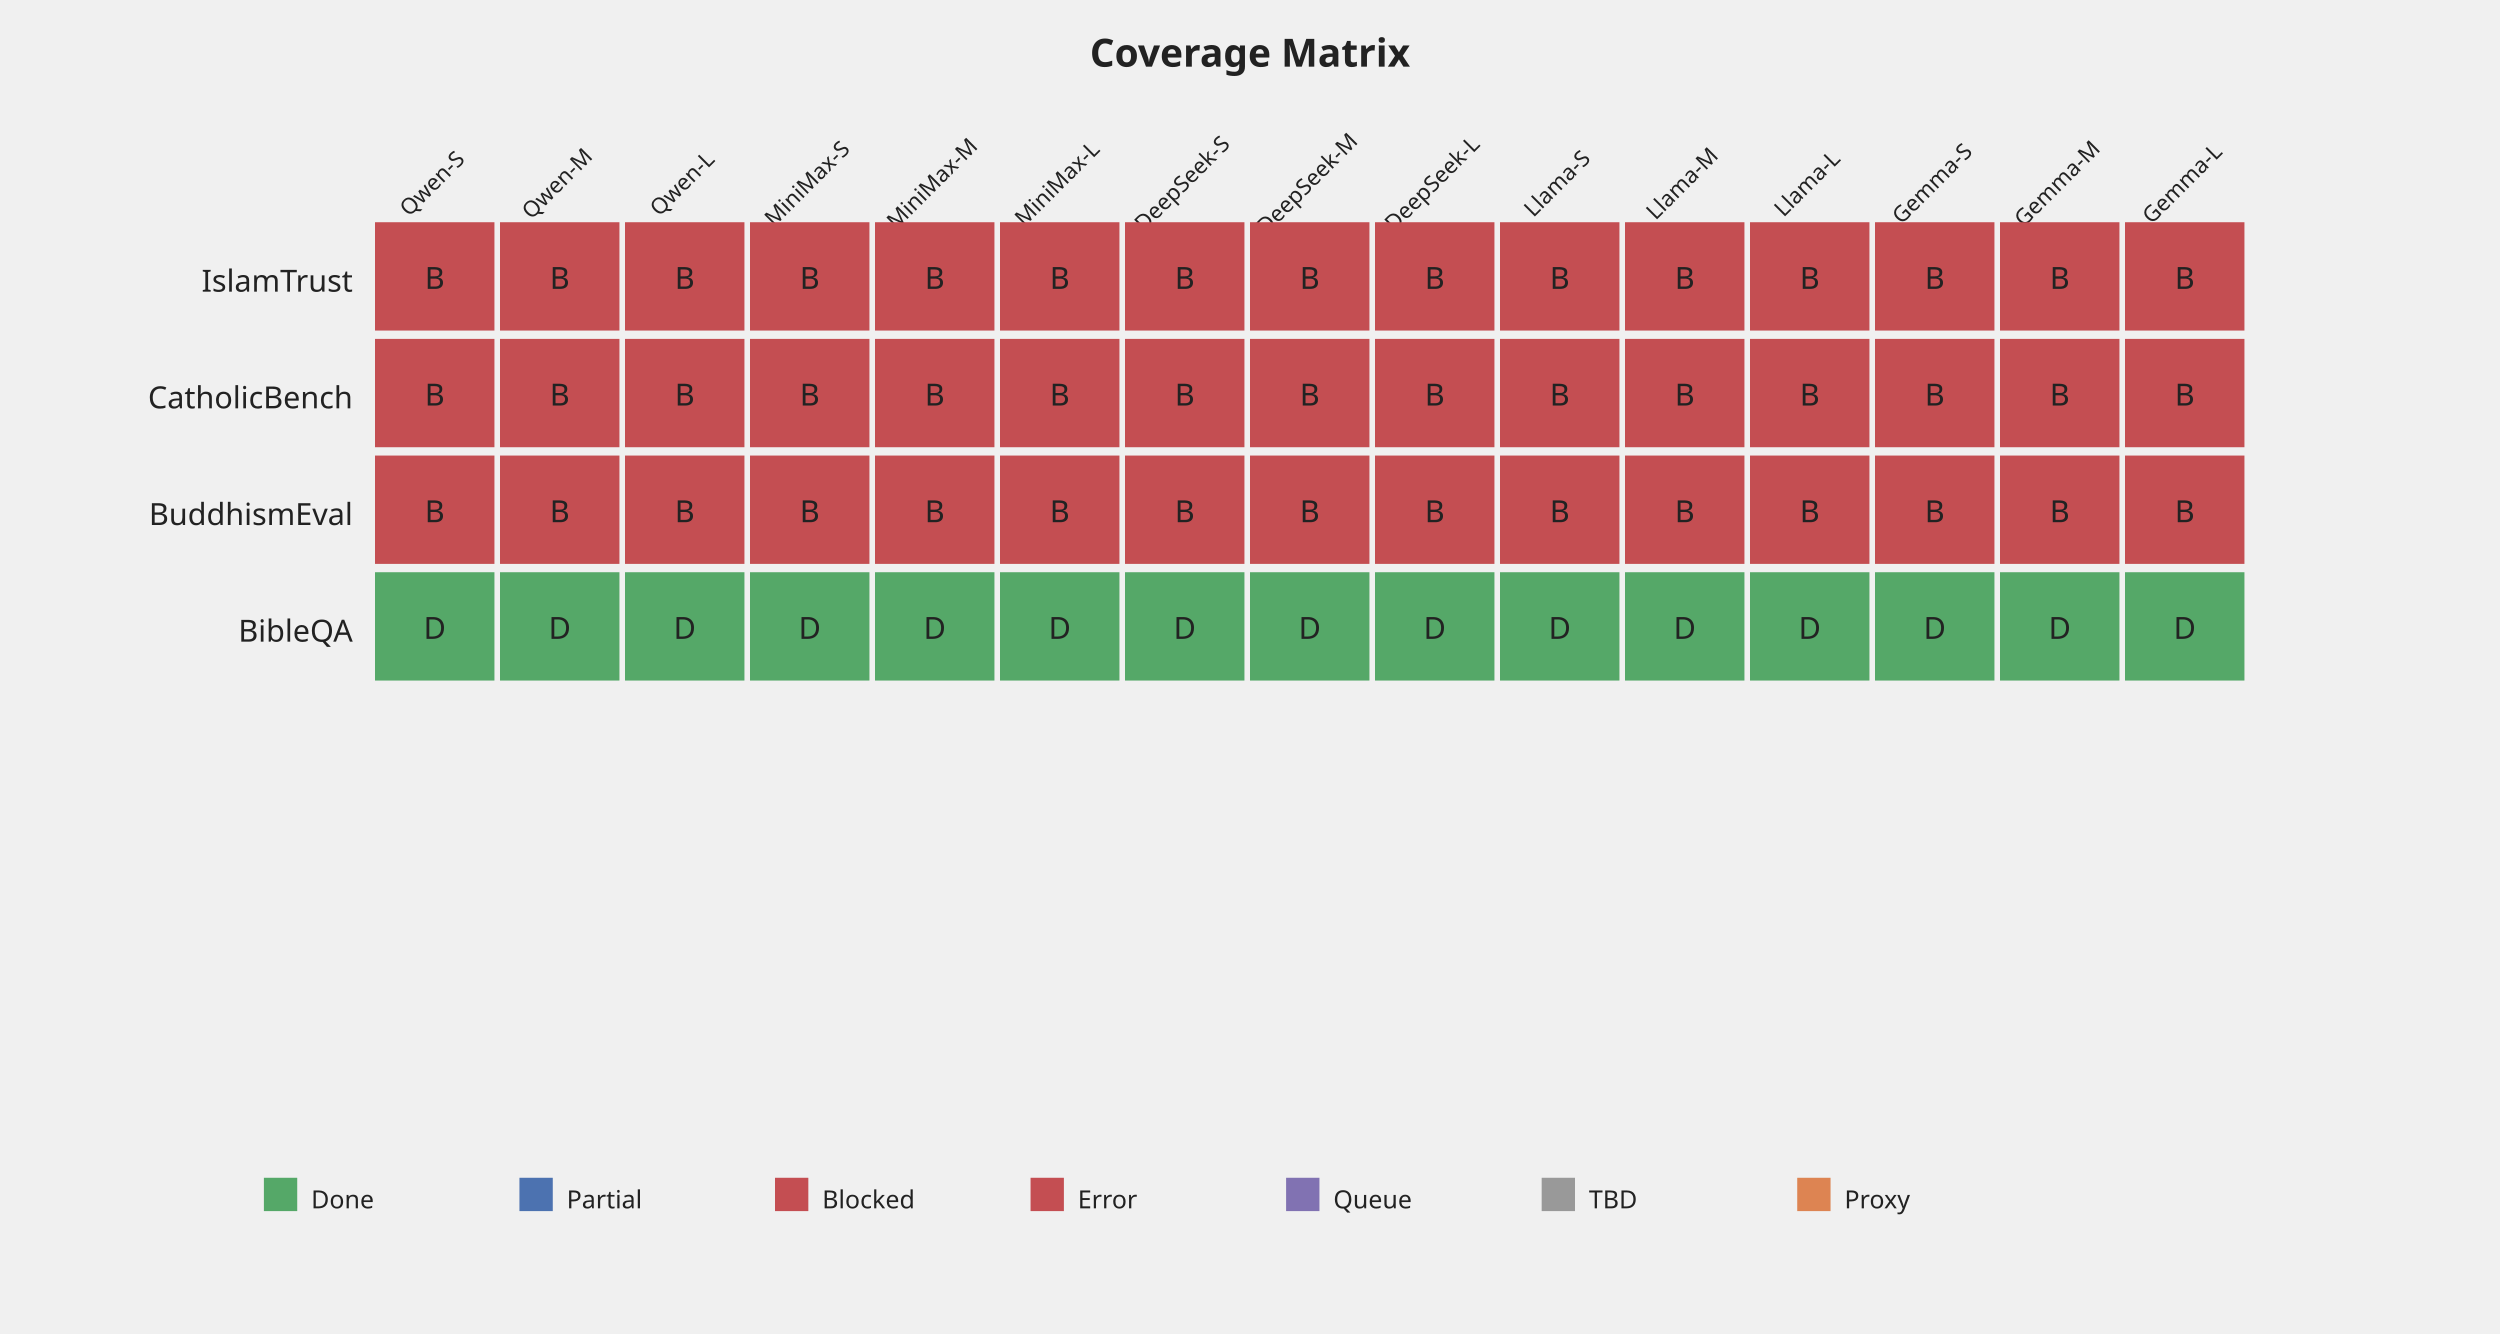
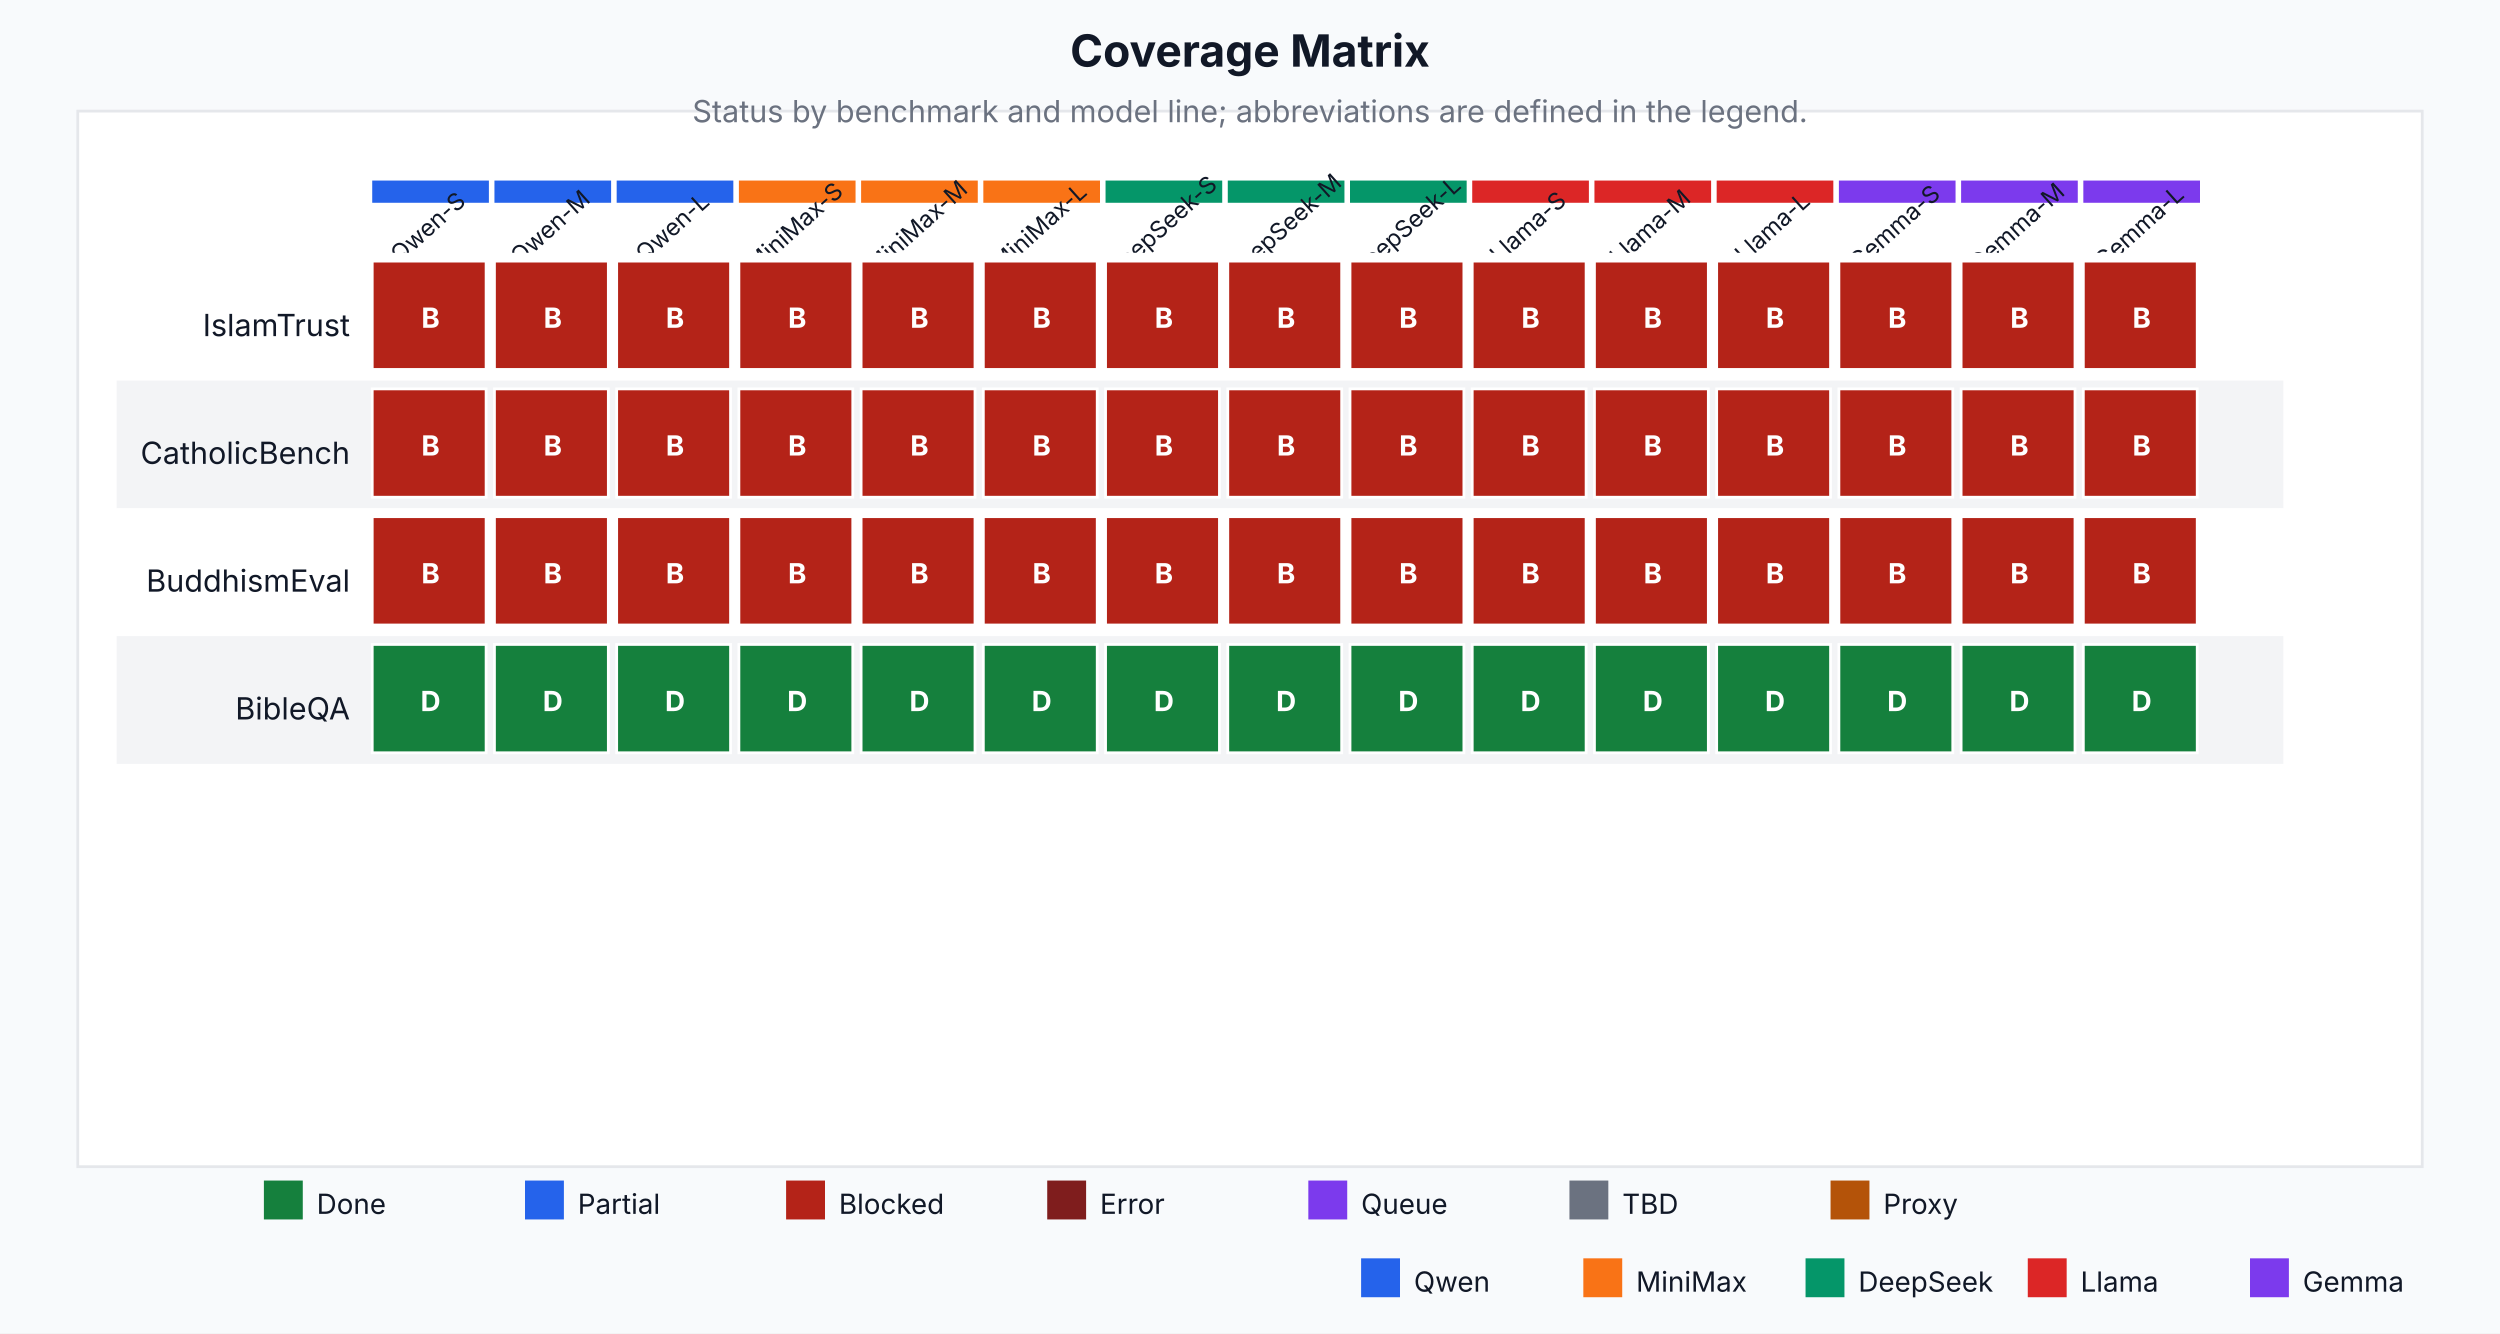
<svg xmlns="http://www.w3.org/2000/svg" viewBox="0 0 900 480" role="img">
  <style>
-         text { font-family: system-ui, sans-serif; fill: #222; }
-         .title { font-size: 14px; font-weight: 700; }
+         text { font-family: system-ui, -apple-system, BlinkMacSystemFont, "Segoe UI", sans-serif; fill: #111827; }
+         .title { font-size: 16px; font-weight: 750; }
+         .subtitle { font-size: 11px; fill: #6B7280; }
        .axis { font-size: 11px; }
-         .small { font-size: 9px; }
-         .tiny { font-size: 8px; }
-         .grid { stroke: #dddddd; stroke-width: 1; }
-         .axis-line { stroke: #333333; stroke-width: 1; }
+         .small { font-size: 10px; }
+         .tiny { font-size: 8.5px; }
+         .value { font-size: 10px; font-weight: 650; }
+         .cell-label { font-size: 10px; font-weight: 750; fill: #ffffff; }
+         .muted { font-size: 10px; fill: #6B7280; }
+         .grid { stroke: #E5E7EB; stroke-width: 1; }
+         .axis-line { stroke: #374151; stroke-width: 1; }
        .outline { stroke: #ffffff; stroke-width: 1; }
+         .panel { stroke: #E5E7EB; stroke-width: 1; }
    </style>
+   <rect x="0" y="0" width="900" height="480" fill="#F8FAFC" />
+   <rect x="28.0" y="40.0" width="844.0" height="380.0" fill="#FFFFFF" class="panel" />
  <text x="450.0" y="24.0" class="title" text-anchor="middle">Coverage Matrix</text>
-   <text x="157.5" y="68.0" class="tiny" text-anchor="middle" transform="rotate(-45 157.5 68)">Qwen-S</text>
-   <text x="202.5" y="68.0" class="tiny" text-anchor="middle" transform="rotate(-45 202.5 68)">Qwen-M</text>
-   <text x="247.5" y="68.0" class="tiny" text-anchor="middle" transform="rotate(-45 247.5 68)">Qwen-L</text>
-   <text x="292.5" y="68.0" class="tiny" text-anchor="middle" transform="rotate(-45 292.5 68)">MiniMax-S</text>
-   <text x="337.5" y="68.0" class="tiny" text-anchor="middle" transform="rotate(-45 337.5 68)">MiniMax-M</text>
-   <text x="382.5" y="68.0" class="tiny" text-anchor="middle" transform="rotate(-45 382.5 68)">MiniMax-L</text>
-   <text x="427.5" y="68.0" class="tiny" text-anchor="middle" transform="rotate(-45 427.5 68)">DeepSeek-S</text>
-   <text x="472.5" y="68.0" class="tiny" text-anchor="middle" transform="rotate(-45 472.5 68)">DeepSeek-M</text>
-   <text x="517.5" y="68.0" class="tiny" text-anchor="middle" transform="rotate(-45 517.5 68)">DeepSeek-L</text>
-   <text x="562.5" y="68.0" class="tiny" text-anchor="middle" transform="rotate(-45 562.5 68)">Llama-S</text>
-   <text x="607.5" y="68.0" class="tiny" text-anchor="middle" transform="rotate(-45 607.5 68)">Llama-M</text>
-   <text x="652.5" y="68.0" class="tiny" text-anchor="middle" transform="rotate(-45 652.5 68)">Llama-L</text>
-   <text x="697.5" y="68.0" class="tiny" text-anchor="middle" transform="rotate(-45 697.5 68)">Gemma-S</text>
-   <text x="742.5" y="68.0" class="tiny" text-anchor="middle" transform="rotate(-45 742.5 68)">Gemma-M</text>
-   <text x="787.5" y="68.0" class="tiny" text-anchor="middle" transform="rotate(-45 787.5 68)">Gemma-L</text>
-   <text x="127.0" y="105.0" class="axis" text-anchor="end">IslamTrust</text>
-   <rect x="135.0" y="80.0" width="43.0" height="39.0" fill="#C44E52" />
-   <text x="156.5" y="104.0" class="axis" text-anchor="middle">B</text>
-   <rect x="180.0" y="80.0" width="43.0" height="39.0" fill="#C44E52" />
-   <text x="201.5" y="104.0" class="axis" text-anchor="middle">B</text>
-   <rect x="225.0" y="80.0" width="43.0" height="39.0" fill="#C44E52" />
-   <text x="246.5" y="104.0" class="axis" text-anchor="middle">B</text>
-   <rect x="270.0" y="80.0" width="43.0" height="39.0" fill="#C44E52" />
-   <text x="291.5" y="104.0" class="axis" text-anchor="middle">B</text>
-   <rect x="315.0" y="80.0" width="43.0" height="39.0" fill="#C44E52" />
-   <text x="336.5" y="104.0" class="axis" text-anchor="middle">B</text>
-   <rect x="360.0" y="80.0" width="43.0" height="39.0" fill="#C44E52" />
-   <text x="381.5" y="104.0" class="axis" text-anchor="middle">B</text>
-   <rect x="405.0" y="80.0" width="43.0" height="39.0" fill="#C44E52" />
-   <text x="426.5" y="104.0" class="axis" text-anchor="middle">B</text>
-   <rect x="450.0" y="80.0" width="43.0" height="39.0" fill="#C44E52" />
-   <text x="471.5" y="104.0" class="axis" text-anchor="middle">B</text>
-   <rect x="495.0" y="80.0" width="43.0" height="39.0" fill="#C44E52" />
-   <text x="516.5" y="104.0" class="axis" text-anchor="middle">B</text>
-   <rect x="540.0" y="80.0" width="43.0" height="39.0" fill="#C44E52" />
-   <text x="561.5" y="104.0" class="axis" text-anchor="middle">B</text>
-   <rect x="585.0" y="80.0" width="43.0" height="39.0" fill="#C44E52" />
-   <text x="606.5" y="104.0" class="axis" text-anchor="middle">B</text>
-   <rect x="630.0" y="80.0" width="43.0" height="39.0" fill="#C44E52" />
-   <text x="651.5" y="104.0" class="axis" text-anchor="middle">B</text>
-   <rect x="675.0" y="80.0" width="43.0" height="39.0" fill="#C44E52" />
-   <text x="696.5" y="104.0" class="axis" text-anchor="middle">B</text>
-   <rect x="720.0" y="80.0" width="43.0" height="39.0" fill="#C44E52" />
-   <text x="741.5" y="104.0" class="axis" text-anchor="middle">B</text>
-   <rect x="765.0" y="80.0" width="43.0" height="39.0" fill="#C44E52" />
-   <text x="786.5" y="104.0" class="axis" text-anchor="middle">B</text>
-   <text x="127.0" y="147.0" class="axis" text-anchor="end">CatholicBench</text>
-   <rect x="135.0" y="122.0" width="43.0" height="39.0" fill="#C44E52" />
-   <text x="156.5" y="146.0" class="axis" text-anchor="middle">B</text>
-   <rect x="180.0" y="122.0" width="43.0" height="39.0" fill="#C44E52" />
-   <text x="201.5" y="146.0" class="axis" text-anchor="middle">B</text>
-   <rect x="225.0" y="122.0" width="43.0" height="39.0" fill="#C44E52" />
-   <text x="246.5" y="146.0" class="axis" text-anchor="middle">B</text>
-   <rect x="270.0" y="122.0" width="43.0" height="39.0" fill="#C44E52" />
-   <text x="291.5" y="146.0" class="axis" text-anchor="middle">B</text>
-   <rect x="315.0" y="122.0" width="43.0" height="39.0" fill="#C44E52" />
-   <text x="336.5" y="146.0" class="axis" text-anchor="middle">B</text>
-   <rect x="360.0" y="122.0" width="43.0" height="39.0" fill="#C44E52" />
-   <text x="381.5" y="146.0" class="axis" text-anchor="middle">B</text>
-   <rect x="405.0" y="122.0" width="43.0" height="39.0" fill="#C44E52" />
-   <text x="426.5" y="146.0" class="axis" text-anchor="middle">B</text>
-   <rect x="450.0" y="122.0" width="43.0" height="39.0" fill="#C44E52" />
-   <text x="471.5" y="146.0" class="axis" text-anchor="middle">B</text>
-   <rect x="495.0" y="122.0" width="43.0" height="39.0" fill="#C44E52" />
-   <text x="516.5" y="146.0" class="axis" text-anchor="middle">B</text>
-   <rect x="540.0" y="122.0" width="43.0" height="39.0" fill="#C44E52" />
-   <text x="561.5" y="146.0" class="axis" text-anchor="middle">B</text>
-   <rect x="585.0" y="122.0" width="43.0" height="39.0" fill="#C44E52" />
-   <text x="606.5" y="146.0" class="axis" text-anchor="middle">B</text>
-   <rect x="630.0" y="122.0" width="43.0" height="39.0" fill="#C44E52" />
-   <text x="651.5" y="146.0" class="axis" text-anchor="middle">B</text>
-   <rect x="675.0" y="122.0" width="43.0" height="39.0" fill="#C44E52" />
-   <text x="696.5" y="146.0" class="axis" text-anchor="middle">B</text>
-   <rect x="720.0" y="122.0" width="43.0" height="39.0" fill="#C44E52" />
-   <text x="741.5" y="146.0" class="axis" text-anchor="middle">B</text>
-   <rect x="765.0" y="122.0" width="43.0" height="39.0" fill="#C44E52" />
-   <text x="786.5" y="146.0" class="axis" text-anchor="middle">B</text>
-   <text x="127.0" y="189.0" class="axis" text-anchor="end">BuddhismEval</text>
-   <rect x="135.0" y="164.0" width="43.0" height="39.0" fill="#C44E52" />
-   <text x="156.5" y="188.0" class="axis" text-anchor="middle">B</text>
-   <rect x="180.0" y="164.0" width="43.0" height="39.0" fill="#C44E52" />
-   <text x="201.5" y="188.0" class="axis" text-anchor="middle">B</text>
-   <rect x="225.0" y="164.0" width="43.0" height="39.0" fill="#C44E52" />
-   <text x="246.5" y="188.0" class="axis" text-anchor="middle">B</text>
-   <rect x="270.0" y="164.0" width="43.0" height="39.0" fill="#C44E52" />
-   <text x="291.5" y="188.0" class="axis" text-anchor="middle">B</text>
-   <rect x="315.0" y="164.0" width="43.0" height="39.0" fill="#C44E52" />
-   <text x="336.5" y="188.0" class="axis" text-anchor="middle">B</text>
-   <rect x="360.0" y="164.0" width="43.0" height="39.0" fill="#C44E52" />
-   <text x="381.5" y="188.0" class="axis" text-anchor="middle">B</text>
-   <rect x="405.0" y="164.0" width="43.0" height="39.0" fill="#C44E52" />
-   <text x="426.5" y="188.0" class="axis" text-anchor="middle">B</text>
-   <rect x="450.0" y="164.0" width="43.0" height="39.0" fill="#C44E52" />
-   <text x="471.5" y="188.0" class="axis" text-anchor="middle">B</text>
-   <rect x="495.0" y="164.0" width="43.0" height="39.0" fill="#C44E52" />
-   <text x="516.5" y="188.0" class="axis" text-anchor="middle">B</text>
-   <rect x="540.0" y="164.0" width="43.0" height="39.0" fill="#C44E52" />
-   <text x="561.5" y="188.0" class="axis" text-anchor="middle">B</text>
-   <rect x="585.0" y="164.0" width="43.0" height="39.0" fill="#C44E52" />
-   <text x="606.5" y="188.0" class="axis" text-anchor="middle">B</text>
-   <rect x="630.0" y="164.0" width="43.0" height="39.0" fill="#C44E52" />
-   <text x="651.5" y="188.0" class="axis" text-anchor="middle">B</text>
-   <rect x="675.0" y="164.0" width="43.0" height="39.0" fill="#C44E52" />
-   <text x="696.5" y="188.0" class="axis" text-anchor="middle">B</text>
-   <rect x="720.0" y="164.0" width="43.0" height="39.0" fill="#C44E52" />
-   <text x="741.5" y="188.0" class="axis" text-anchor="middle">B</text>
-   <rect x="765.0" y="164.0" width="43.0" height="39.0" fill="#C44E52" />
-   <text x="786.5" y="188.0" class="axis" text-anchor="middle">B</text>
-   <text x="127.0" y="231.0" class="axis" text-anchor="end">BibleQA</text>
-   <rect x="135.0" y="206.0" width="43.0" height="39.0" fill="#55A868" />
-   <text x="156.5" y="230.0" class="axis" text-anchor="middle">D</text>
-   <rect x="180.0" y="206.0" width="43.0" height="39.0" fill="#55A868" />
-   <text x="201.5" y="230.0" class="axis" text-anchor="middle">D</text>
-   <rect x="225.0" y="206.0" width="43.0" height="39.0" fill="#55A868" />
-   <text x="246.5" y="230.0" class="axis" text-anchor="middle">D</text>
-   <rect x="270.0" y="206.0" width="43.0" height="39.0" fill="#55A868" />
-   <text x="291.5" y="230.0" class="axis" text-anchor="middle">D</text>
-   <rect x="315.0" y="206.0" width="43.0" height="39.0" fill="#55A868" />
-   <text x="336.5" y="230.0" class="axis" text-anchor="middle">D</text>
-   <rect x="360.0" y="206.0" width="43.0" height="39.0" fill="#55A868" />
-   <text x="381.5" y="230.0" class="axis" text-anchor="middle">D</text>
-   <rect x="405.0" y="206.0" width="43.0" height="39.0" fill="#55A868" />
-   <text x="426.5" y="230.0" class="axis" text-anchor="middle">D</text>
-   <rect x="450.0" y="206.0" width="43.0" height="39.0" fill="#55A868" />
-   <text x="471.5" y="230.0" class="axis" text-anchor="middle">D</text>
-   <rect x="495.0" y="206.0" width="43.0" height="39.0" fill="#55A868" />
-   <text x="516.5" y="230.0" class="axis" text-anchor="middle">D</text>
-   <rect x="540.0" y="206.0" width="43.0" height="39.0" fill="#55A868" />
-   <text x="561.5" y="230.0" class="axis" text-anchor="middle">D</text>
-   <rect x="585.0" y="206.0" width="43.0" height="39.0" fill="#55A868" />
-   <text x="606.5" y="230.0" class="axis" text-anchor="middle">D</text>
-   <rect x="630.0" y="206.0" width="43.0" height="39.0" fill="#55A868" />
-   <text x="651.5" y="230.0" class="axis" text-anchor="middle">D</text>
-   <rect x="675.0" y="206.0" width="43.0" height="39.0" fill="#55A868" />
-   <text x="696.5" y="230.0" class="axis" text-anchor="middle">D</text>
-   <rect x="720.0" y="206.0" width="43.0" height="39.0" fill="#55A868" />
-   <text x="741.5" y="230.0" class="axis" text-anchor="middle">D</text>
-   <rect x="765.0" y="206.0" width="43.0" height="39.0" fill="#55A868" />
-   <text x="786.5" y="230.0" class="axis" text-anchor="middle">D</text>
-   <rect x="95.0" y="424.0" width="12.0" height="12.0" fill="#55A868" />
-   <text x="112.0" y="435.0" class="small" text-anchor="start">Done</text>
-   <rect x="187.0" y="424.0" width="12.0" height="12.0" fill="#4C72B0" />
-   <text x="204.0" y="435.0" class="small" text-anchor="start">Partial</text>
-   <rect x="279.0" y="424.0" width="12.0" height="12.0" fill="#C44E52" />
-   <text x="296.0" y="435.0" class="small" text-anchor="start">Blocked</text>
-   <rect x="371.0" y="424.0" width="12.0" height="12.0" fill="#C44E52" />
-   <text x="388.0" y="435.0" class="small" text-anchor="start">Error</text>
-   <rect x="463.0" y="424.0" width="12.0" height="12.0" fill="#8172B2" />
-   <text x="480.0" y="435.0" class="small" text-anchor="start">Queue</text>
-   <rect x="555.0" y="424.0" width="12.0" height="12.0" fill="#999999" />
-   <text x="572.0" y="435.0" class="small" text-anchor="start">TBD</text>
-   <rect x="647.0" y="424.0" width="12.0" height="12.0" fill="#DD8452" />
-   <text x="664.0" y="435.0" class="small" text-anchor="start">Proxy</text>
+   <text x="450.0" y="44.0" class="subtitle" text-anchor="middle">Status by benchmark and model line; abbreviations are defined in the legend.</text>
+   <rect x="134.0" y="65.0" width="42.0" height="8.0" fill="#2563EB" />
+   <text x="156.0" y="84.0" class="tiny" text-anchor="middle" transform="rotate(-42 156.0 84)">Qwen-S</text>
+   <rect x="178.0" y="65.0" width="42.0" height="8.0" fill="#2563EB" />
+   <text x="200.0" y="84.0" class="tiny" text-anchor="middle" transform="rotate(-42 200.0 84)">Qwen-M</text>
+   <rect x="222.0" y="65.0" width="42.0" height="8.0" fill="#2563EB" />
+   <text x="244.0" y="84.0" class="tiny" text-anchor="middle" transform="rotate(-42 244.0 84)">Qwen-L</text>
+   <rect x="266.0" y="65.0" width="42.0" height="8.0" fill="#F97316" />
+   <text x="288.0" y="84.0" class="tiny" text-anchor="middle" transform="rotate(-42 288.0 84)">MiniMax-S</text>
+   <rect x="310.0" y="65.0" width="42.0" height="8.0" fill="#F97316" />
+   <text x="332.0" y="84.0" class="tiny" text-anchor="middle" transform="rotate(-42 332.0 84)">MiniMax-M</text>
+   <rect x="354.0" y="65.0" width="42.0" height="8.0" fill="#F97316" />
+   <text x="376.0" y="84.0" class="tiny" text-anchor="middle" transform="rotate(-42 376.0 84)">MiniMax-L</text>
+   <rect x="398.0" y="65.0" width="42.0" height="8.0" fill="#059669" />
+   <text x="420.0" y="84.0" class="tiny" text-anchor="middle" transform="rotate(-42 420.0 84)">DeepSeek-S</text>
+   <rect x="442.0" y="65.0" width="42.0" height="8.0" fill="#059669" />
+   <text x="464.0" y="84.0" class="tiny" text-anchor="middle" transform="rotate(-42 464.0 84)">DeepSeek-M</text>
+   <rect x="486.0" y="65.0" width="42.0" height="8.0" fill="#059669" />
+   <text x="508.0" y="84.0" class="tiny" text-anchor="middle" transform="rotate(-42 508.0 84)">DeepSeek-L</text>
+   <rect x="530.0" y="65.0" width="42.0" height="8.0" fill="#DC2626" />
+   <text x="552.0" y="84.0" class="tiny" text-anchor="middle" transform="rotate(-42 552.0 84)">Llama-S</text>
+   <rect x="574.0" y="65.0" width="42.0" height="8.0" fill="#DC2626" />
+   <text x="596.0" y="84.0" class="tiny" text-anchor="middle" transform="rotate(-42 596.0 84)">Llama-M</text>
+   <rect x="618.0" y="65.0" width="42.0" height="8.0" fill="#DC2626" />
+   <text x="640.0" y="84.0" class="tiny" text-anchor="middle" transform="rotate(-42 640.0 84)">Llama-L</text>
+   <rect x="662.0" y="65.0" width="42.0" height="8.0" fill="#7C3AED" />
+   <text x="684.0" y="84.0" class="tiny" text-anchor="middle" transform="rotate(-42 684.0 84)">Gemma-S</text>
+   <rect x="706.0" y="65.0" width="42.0" height="8.0" fill="#7C3AED" />
+   <text x="728.0" y="84.0" class="tiny" text-anchor="middle" transform="rotate(-42 728.0 84)">Gemma-M</text>
+   <rect x="750.0" y="65.0" width="42.0" height="8.0" fill="#7C3AED" />
+   <text x="772.0" y="84.0" class="tiny" text-anchor="middle" transform="rotate(-42 772.0 84)">Gemma-L</text>
+   <rect x="42.0" y="91.0" width="780.0" height="46.0" fill="#FFFFFF" />
+   <text x="126.0" y="121.0" class="axis" text-anchor="end">IslamTrust</text>
+   <rect x="134.0" y="94.0" width="41.0" height="39.0" fill="#B42318" class="outline" />
+   <text x="155.0" y="118.0" class="cell-label" text-anchor="middle">B</text>
+   <rect x="178.0" y="94.0" width="41.0" height="39.0" fill="#B42318" class="outline" />
+   <text x="199.0" y="118.0" class="cell-label" text-anchor="middle">B</text>
+   <rect x="222.0" y="94.0" width="41.0" height="39.0" fill="#B42318" class="outline" />
+   <text x="243.0" y="118.0" class="cell-label" text-anchor="middle">B</text>
+   <rect x="266.0" y="94.0" width="41.0" height="39.0" fill="#B42318" class="outline" />
+   <text x="287.0" y="118.0" class="cell-label" text-anchor="middle">B</text>
+   <rect x="310.0" y="94.0" width="41.0" height="39.0" fill="#B42318" class="outline" />
+   <text x="331.0" y="118.0" class="cell-label" text-anchor="middle">B</text>
+   <rect x="354.0" y="94.0" width="41.0" height="39.0" fill="#B42318" class="outline" />
+   <text x="375.0" y="118.0" class="cell-label" text-anchor="middle">B</text>
+   <rect x="398.0" y="94.0" width="41.0" height="39.0" fill="#B42318" class="outline" />
+   <text x="419.0" y="118.0" class="cell-label" text-anchor="middle">B</text>
+   <rect x="442.0" y="94.0" width="41.0" height="39.0" fill="#B42318" class="outline" />
+   <text x="463.0" y="118.0" class="cell-label" text-anchor="middle">B</text>
+   <rect x="486.0" y="94.0" width="41.0" height="39.0" fill="#B42318" class="outline" />
+   <text x="507.0" y="118.0" class="cell-label" text-anchor="middle">B</text>
+   <rect x="530.0" y="94.0" width="41.0" height="39.0" fill="#B42318" class="outline" />
+   <text x="551.0" y="118.0" class="cell-label" text-anchor="middle">B</text>
+   <rect x="574.0" y="94.0" width="41.0" height="39.0" fill="#B42318" class="outline" />
+   <text x="595.0" y="118.0" class="cell-label" text-anchor="middle">B</text>
+   <rect x="618.0" y="94.0" width="41.0" height="39.0" fill="#B42318" class="outline" />
+   <text x="639.0" y="118.0" class="cell-label" text-anchor="middle">B</text>
+   <rect x="662.0" y="94.0" width="41.0" height="39.0" fill="#B42318" class="outline" />
+   <text x="683.0" y="118.0" class="cell-label" text-anchor="middle">B</text>
+   <rect x="706.0" y="94.0" width="41.0" height="39.0" fill="#B42318" class="outline" />
+   <text x="727.0" y="118.0" class="cell-label" text-anchor="middle">B</text>
+   <rect x="750.0" y="94.0" width="41.0" height="39.0" fill="#B42318" class="outline" />
+   <text x="771.0" y="118.0" class="cell-label" text-anchor="middle">B</text>
+   <rect x="42.0" y="137.0" width="780.0" height="46.0" fill="#F3F4F6" />
+   <text x="126.0" y="167.0" class="axis" text-anchor="end">CatholicBench</text>
+   <rect x="134.0" y="140.0" width="41.0" height="39.0" fill="#B42318" class="outline" />
+   <text x="155.0" y="164.0" class="cell-label" text-anchor="middle">B</text>
+   <rect x="178.0" y="140.0" width="41.0" height="39.0" fill="#B42318" class="outline" />
+   <text x="199.0" y="164.0" class="cell-label" text-anchor="middle">B</text>
+   <rect x="222.0" y="140.0" width="41.0" height="39.0" fill="#B42318" class="outline" />
+   <text x="243.0" y="164.0" class="cell-label" text-anchor="middle">B</text>
+   <rect x="266.0" y="140.0" width="41.0" height="39.0" fill="#B42318" class="outline" />
+   <text x="287.0" y="164.0" class="cell-label" text-anchor="middle">B</text>
+   <rect x="310.0" y="140.0" width="41.0" height="39.0" fill="#B42318" class="outline" />
+   <text x="331.0" y="164.0" class="cell-label" text-anchor="middle">B</text>
+   <rect x="354.0" y="140.0" width="41.0" height="39.0" fill="#B42318" class="outline" />
+   <text x="375.0" y="164.0" class="cell-label" text-anchor="middle">B</text>
+   <rect x="398.0" y="140.0" width="41.0" height="39.0" fill="#B42318" class="outline" />
+   <text x="419.0" y="164.0" class="cell-label" text-anchor="middle">B</text>
+   <rect x="442.0" y="140.0" width="41.0" height="39.0" fill="#B42318" class="outline" />
+   <text x="463.0" y="164.0" class="cell-label" text-anchor="middle">B</text>
+   <rect x="486.0" y="140.0" width="41.0" height="39.0" fill="#B42318" class="outline" />
+   <text x="507.0" y="164.0" class="cell-label" text-anchor="middle">B</text>
+   <rect x="530.0" y="140.0" width="41.0" height="39.0" fill="#B42318" class="outline" />
+   <text x="551.0" y="164.0" class="cell-label" text-anchor="middle">B</text>
+   <rect x="574.0" y="140.0" width="41.0" height="39.0" fill="#B42318" class="outline" />
+   <text x="595.0" y="164.0" class="cell-label" text-anchor="middle">B</text>
+   <rect x="618.0" y="140.0" width="41.0" height="39.0" fill="#B42318" class="outline" />
+   <text x="639.0" y="164.0" class="cell-label" text-anchor="middle">B</text>
+   <rect x="662.0" y="140.0" width="41.0" height="39.0" fill="#B42318" class="outline" />
+   <text x="683.0" y="164.0" class="cell-label" text-anchor="middle">B</text>
+   <rect x="706.0" y="140.0" width="41.0" height="39.0" fill="#B42318" class="outline" />
+   <text x="727.0" y="164.0" class="cell-label" text-anchor="middle">B</text>
+   <rect x="750.0" y="140.0" width="41.0" height="39.0" fill="#B42318" class="outline" />
+   <text x="771.0" y="164.0" class="cell-label" text-anchor="middle">B</text>
+   <rect x="42.0" y="183.0" width="780.0" height="46.0" fill="#FFFFFF" />
+   <text x="126.0" y="213.0" class="axis" text-anchor="end">BuddhismEval</text>
+   <rect x="134.0" y="186.0" width="41.0" height="39.0" fill="#B42318" class="outline" />
+   <text x="155.0" y="210.0" class="cell-label" text-anchor="middle">B</text>
+   <rect x="178.0" y="186.0" width="41.0" height="39.0" fill="#B42318" class="outline" />
+   <text x="199.0" y="210.0" class="cell-label" text-anchor="middle">B</text>
+   <rect x="222.0" y="186.0" width="41.0" height="39.0" fill="#B42318" class="outline" />
+   <text x="243.0" y="210.0" class="cell-label" text-anchor="middle">B</text>
+   <rect x="266.0" y="186.0" width="41.0" height="39.0" fill="#B42318" class="outline" />
+   <text x="287.0" y="210.0" class="cell-label" text-anchor="middle">B</text>
+   <rect x="310.0" y="186.0" width="41.0" height="39.0" fill="#B42318" class="outline" />
+   <text x="331.0" y="210.0" class="cell-label" text-anchor="middle">B</text>
+   <rect x="354.0" y="186.0" width="41.0" height="39.0" fill="#B42318" class="outline" />
+   <text x="375.0" y="210.0" class="cell-label" text-anchor="middle">B</text>
+   <rect x="398.0" y="186.0" width="41.0" height="39.0" fill="#B42318" class="outline" />
+   <text x="419.0" y="210.0" class="cell-label" text-anchor="middle">B</text>
+   <rect x="442.0" y="186.0" width="41.0" height="39.0" fill="#B42318" class="outline" />
+   <text x="463.0" y="210.0" class="cell-label" text-anchor="middle">B</text>
+   <rect x="486.0" y="186.0" width="41.0" height="39.0" fill="#B42318" class="outline" />
+   <text x="507.0" y="210.0" class="cell-label" text-anchor="middle">B</text>
+   <rect x="530.0" y="186.0" width="41.0" height="39.0" fill="#B42318" class="outline" />
+   <text x="551.0" y="210.0" class="cell-label" text-anchor="middle">B</text>
+   <rect x="574.0" y="186.0" width="41.0" height="39.0" fill="#B42318" class="outline" />
+   <text x="595.0" y="210.0" class="cell-label" text-anchor="middle">B</text>
+   <rect x="618.0" y="186.0" width="41.0" height="39.0" fill="#B42318" class="outline" />
+   <text x="639.0" y="210.0" class="cell-label" text-anchor="middle">B</text>
+   <rect x="662.0" y="186.0" width="41.0" height="39.0" fill="#B42318" class="outline" />
+   <text x="683.0" y="210.0" class="cell-label" text-anchor="middle">B</text>
+   <rect x="706.0" y="186.0" width="41.0" height="39.0" fill="#B42318" class="outline" />
+   <text x="727.0" y="210.0" class="cell-label" text-anchor="middle">B</text>
+   <rect x="750.0" y="186.0" width="41.0" height="39.0" fill="#B42318" class="outline" />
+   <text x="771.0" y="210.0" class="cell-label" text-anchor="middle">B</text>
+   <rect x="42.0" y="229.0" width="780.0" height="46.0" fill="#F3F4F6" />
+   <text x="126.0" y="259.0" class="axis" text-anchor="end">BibleQA</text>
+   <rect x="134.0" y="232.0" width="41.0" height="39.0" fill="#15803D" class="outline" />
+   <text x="155.0" y="256.0" class="cell-label" text-anchor="middle">D</text>
+   <rect x="178.0" y="232.0" width="41.0" height="39.0" fill="#15803D" class="outline" />
+   <text x="199.0" y="256.0" class="cell-label" text-anchor="middle">D</text>
+   <rect x="222.0" y="232.0" width="41.0" height="39.0" fill="#15803D" class="outline" />
+   <text x="243.0" y="256.0" class="cell-label" text-anchor="middle">D</text>
+   <rect x="266.0" y="232.0" width="41.0" height="39.0" fill="#15803D" class="outline" />
+   <text x="287.0" y="256.0" class="cell-label" text-anchor="middle">D</text>
+   <rect x="310.0" y="232.0" width="41.0" height="39.0" fill="#15803D" class="outline" />
+   <text x="331.0" y="256.0" class="cell-label" text-anchor="middle">D</text>
+   <rect x="354.0" y="232.0" width="41.0" height="39.0" fill="#15803D" class="outline" />
+   <text x="375.0" y="256.0" class="cell-label" text-anchor="middle">D</text>
+   <rect x="398.0" y="232.0" width="41.0" height="39.0" fill="#15803D" class="outline" />
+   <text x="419.0" y="256.0" class="cell-label" text-anchor="middle">D</text>
+   <rect x="442.0" y="232.0" width="41.0" height="39.0" fill="#15803D" class="outline" />
+   <text x="463.0" y="256.0" class="cell-label" text-anchor="middle">D</text>
+   <rect x="486.0" y="232.0" width="41.0" height="39.0" fill="#15803D" class="outline" />
+   <text x="507.0" y="256.0" class="cell-label" text-anchor="middle">D</text>
+   <rect x="530.0" y="232.0" width="41.0" height="39.0" fill="#15803D" class="outline" />
+   <text x="551.0" y="256.0" class="cell-label" text-anchor="middle">D</text>
+   <rect x="574.0" y="232.0" width="41.0" height="39.0" fill="#15803D" class="outline" />
+   <text x="595.0" y="256.0" class="cell-label" text-anchor="middle">D</text>
+   <rect x="618.0" y="232.0" width="41.0" height="39.0" fill="#15803D" class="outline" />
+   <text x="639.0" y="256.0" class="cell-label" text-anchor="middle">D</text>
+   <rect x="662.0" y="232.0" width="41.0" height="39.0" fill="#15803D" class="outline" />
+   <text x="683.0" y="256.0" class="cell-label" text-anchor="middle">D</text>
+   <rect x="706.0" y="232.0" width="41.0" height="39.0" fill="#15803D" class="outline" />
+   <text x="727.0" y="256.0" class="cell-label" text-anchor="middle">D</text>
+   <rect x="750.0" y="232.0" width="41.0" height="39.0" fill="#15803D" class="outline" />
+   <text x="771.0" y="256.0" class="cell-label" text-anchor="middle">D</text>
+   <rect x="95.0" y="425.0" width="14.0" height="14.0" fill="#15803D" />
+   <text x="114.0" y="437.0" class="small" text-anchor="start">Done</text>
+   <rect x="189.0" y="425.0" width="14.0" height="14.0" fill="#2563EB" />
+   <text x="208.0" y="437.0" class="small" text-anchor="start">Partial</text>
+   <rect x="283.0" y="425.0" width="14.0" height="14.0" fill="#B42318" />
+   <text x="302.0" y="437.0" class="small" text-anchor="start">Blocked</text>
+   <rect x="377.0" y="425.0" width="14.0" height="14.0" fill="#7F1D1D" />
+   <text x="396.0" y="437.0" class="small" text-anchor="start">Error</text>
+   <rect x="471.0" y="425.0" width="14.0" height="14.0" fill="#7C3AED" />
+   <text x="490.0" y="437.0" class="small" text-anchor="start">Queue</text>
+   <rect x="565.0" y="425.0" width="14.0" height="14.0" fill="#6B7280" />
+   <text x="584.0" y="437.0" class="small" text-anchor="start">TBD</text>
+   <rect x="659.0" y="425.0" width="14.0" height="14.0" fill="#B45309" />
+   <text x="678.0" y="437.0" class="small" text-anchor="start">Proxy</text>
+   <rect x="490.0" y="453.0" width="14.0" height="14.0" fill="#2563EB" />
+   <text x="509.0" y="465.0" class="small" text-anchor="start">Qwen</text>
+   <rect x="570.0" y="453.0" width="14.0" height="14.0" fill="#F97316" />
+   <text x="589.0" y="465.0" class="small" text-anchor="start">MiniMax</text>
+   <rect x="650.0" y="453.0" width="14.0" height="14.0" fill="#059669" />
+   <text x="669.0" y="465.0" class="small" text-anchor="start">DeepSeek</text>
+   <rect x="730.0" y="453.0" width="14.0" height="14.0" fill="#DC2626" />
+   <text x="749.0" y="465.0" class="small" text-anchor="start">Llama</text>
+   <rect x="810.0" y="453.0" width="14.0" height="14.0" fill="#7C3AED" />
+   <text x="829.0" y="465.0" class="small" text-anchor="start">Gemma</text>
</svg>
